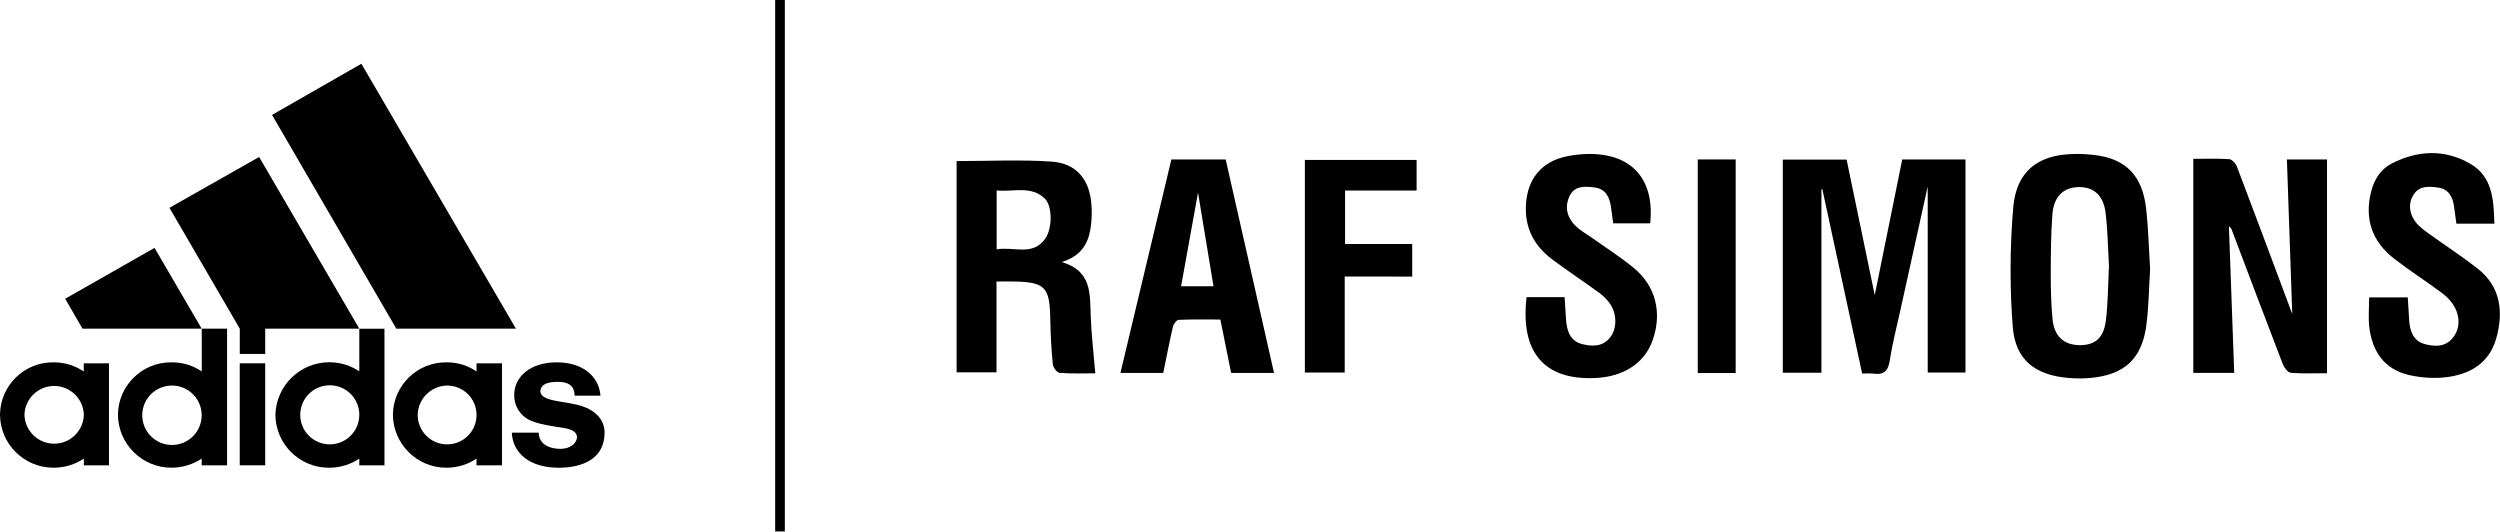
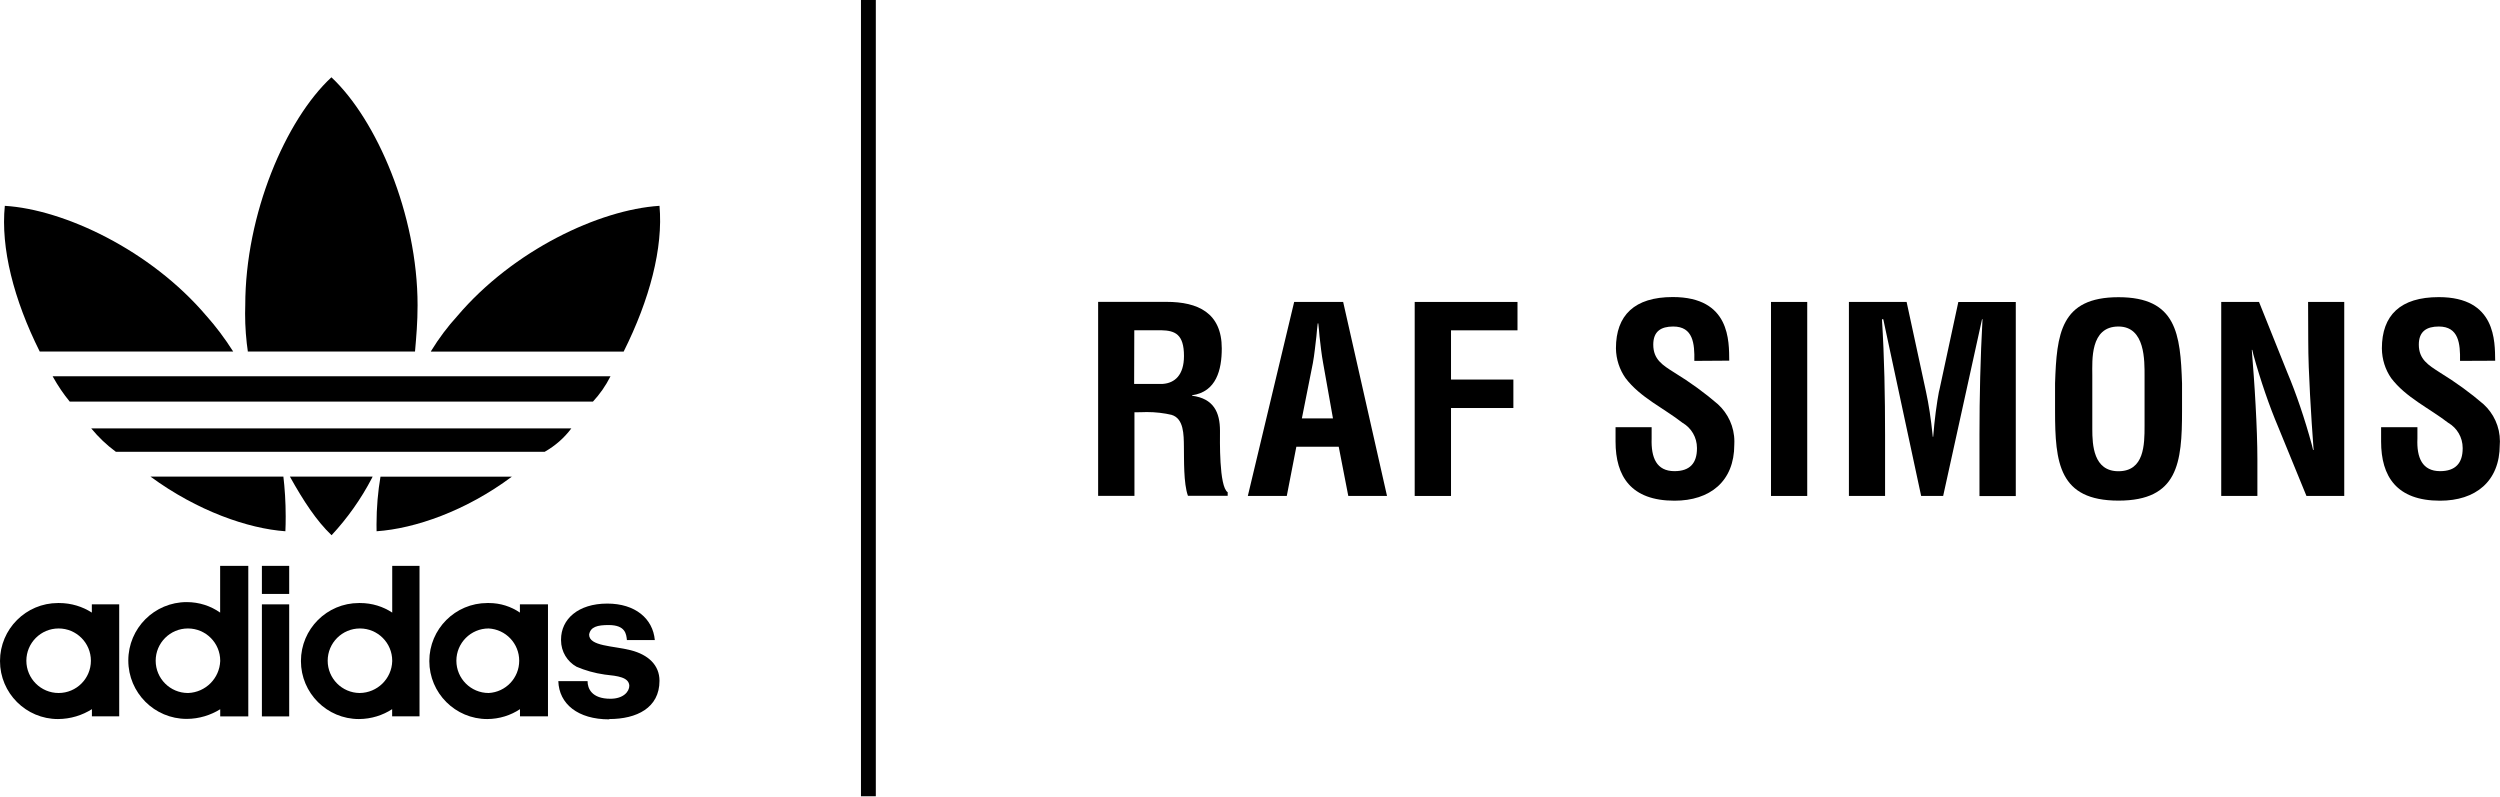
- <svg xmlns="http://www.w3.org/2000/svg" version="1.1" width="4817" height="1024" viewBox="0 0 4817 1024">
+ <svg xmlns="http://www.w3.org/2000/svg" version="1.1" id="Vrstva_1" x="0px" y="0px" viewBox="0 0 3215 1024" style="enable-background:new 0 0 3215 1024;" xml:space="preserve">
  <g id="icomoon-ignore">
</g>
-   <path d="M3509.527 364.404v353.745h-74.473v-410.671h122.973l54.225 261.213 52.969-261.492h121.856v410.531h-72.751v-358.4c-18.199 82.246-35.7 161.233-53.108 240.268-6.982 31.697-15.127 63.255-20.061 95.325-3.165 20.48-12.055 27.927-31.884 24.902-3.182-0.232-6.893-0.364-10.636-0.364s-7.454 0.132-11.13 0.393l0.494-0.028-76.707-355.375z" />
-   <path d="M4304.896 718.383h-78.848v-412.346c23.273 0 46.545-0.884 69.213 0.652 5.306 0.372 12.474 8.145 14.708 13.964 33.839 88.855 66.979 177.943 100.259 266.985 2.327 6.237 4.655 12.474 6.47 17.501l-10.287-297.891h77.265v411.881c-23.505 0-46.545 1.117-69.539-0.791-5.725-0.465-12.94-9.775-15.546-16.524-33.094-85.783-65.489-171.846-98.025-257.862-0.83-3.366-2.978-6.121-5.851-7.742l-0.061-0.031z" />
-   <path d="M1843.2 310.365c62.464 0 122.927-3.072 182.924 0.977 47.29 3.165 72.937 34.025 76.707 81.175 0.46 5.098 0.722 11.028 0.722 17.019 0 11.944-1.041 23.644-3.038 35.016l0.176-1.207c-5.027 27.927-19.13 50.595-54.97 61.533 57.856 16.989 54.272 60.509 55.855 102.726 1.164 36.538 5.632 72.983 8.844 111.709-19.782 0-44.311 0.931-68.655-0.791-4.98-0.372-12.66-10.426-13.265-16.57-2.793-29.975-4.375-60.183-4.934-90.298-1.117-57.763-10.38-67.817-67.258-69.213-11.404-0.279-22.807 0-36.259 0v175.011h-76.847zM1920.326 480.489c33.606-5.958 69.818 13.964 94.022-21.225 13.452-19.503 13.638-62.697-1.35-76.847-26.857-25.414-60.509-12.148-92.672-15.5z" />
-   <path d="M4142.825 518.516c-2.234 35.98-2.653 71.68-7.075 107.055-8.285 65.489-42.17 96.815-108.172 102.679-6.275 0.573-13.572 0.9-20.945 0.9s-14.67-0.327-21.877-0.967l0.932 0.067c-63.86-5.306-102.4-34.351-107.427-97.745-2.731-32.928-4.288-71.27-4.288-109.976 0-42.704 1.895-84.966 5.606-126.706l-0.387 5.398c7.354-82.711 64.559-110.639 154.764-100.771 62.976 6.982 94.441 40.82 101.376 104.681 4.189 38.4 5.12 77.126 7.494 115.386zM4063.697 515.631c-2.001-34.583-2.42-70.237-6.609-105.425-4.049-34.211-23.645-50.688-52.829-49.711s-47.244 18.618-49.757 53.015c-2.746 37.748-3.072 75.729-3.119 113.571 0 29.37 0.605 58.833 3.444 88.017 3.212 32.582 21.457 49.059 50.409 49.897 30.348 0.884 47.895-12.753 52.224-46.545s4.143-67.817 5.958-102.772z" />
-   <path d="M2454.807 718.522h-82.665l-20.759-102.865c-26.484 0-53.341-0.605-80.151 0.605-4.049 0-10.054 8.099-11.264 13.359-6.796 29.277-12.381 58.88-18.618 88.948h-82.525l98.164-411.369h104.634zM2308.329 371.060l-32.582 180.457h62.417z" />
-   <path d="M4806.144 430.964h-73.169c-1.629-11.497-3.212-22.761-4.655-34.025-2.7-18.618-11.078-32.908-30.86-35.561-16.849-2.281-35.235-4.049-46.545 13.033s-8.89 36.259 2.653 52.317c6.982 9.728 17.641 17.129 27.555 24.297 30.673 22.295 62.697 42.868 92.486 66.234 45.009 35.328 50.455 83.782 36.166 134.609-13.591 48.64-51.898 70.191-98.816 75.217-6.311 0.668-13.635 1.049-21.047 1.049-17.808 0-35.103-2.198-51.627-6.339l1.46 0.31c-46.080-11.217-68.655-45.335-74.473-90.577-2.374-18.618-0.419-38.214-0.419-58.508h74.473c0.931 15.546 1.629 30.022 2.7 44.497 1.536 20.573 8.006 39.424 29.603 45.335 18.618 5.167 39.61 6.191 53.853-11.124s14.848-39.238 4.655-59.066c-6.080-11.009-14.18-20.179-23.878-27.299l-0.232-0.163c-30.348-22.761-62.464-43.148-92.486-66.327-42.729-33.047-58.228-76.567-44.823-129.676 6.004-23.692 18.292-43.241 40.122-54.412 50.223-25.647 102.4-27.462 150.993 0.838 42.496 24.529 45.149 68.934 46.313 115.34z" />
-   <path d="M2941.44 572.509h73.216c0.931 14.848 1.815 29.184 2.793 43.473 1.489 21.457 8.052 41.239 30.813 46.964 19.549 4.934 40.634 5.585 55.017-13.964 12.335-16.756 12.335-44.032-0.977-63.581-5.867-8.274-12.831-15.297-20.777-21.045l-0.261-0.18c-30.022-21.923-61.068-42.403-90.81-64.652-35.188-26.345-53.108-61.533-50.176-106.449 3.258-49.617 31.139-82.618 79.686-92.067 12.364-2.594 26.649-4.177 41.269-4.374l0.157-0.002c82.897-0.605 127.023 48.826 118.225 133.632h-71.308c-1.396-10.287-2.793-20.108-4.049-29.929-2.513-20.015-10.054-36.631-32.582-39.284-18.618-2.188-38.679-3.537-48.081 18.060s-3.351 41.425 13.219 57.065c9.309 8.937 21.271 15.36 31.977 22.993 26.438 18.897 54.086 36.352 79.127 57.018 42.403 35.095 54.831 86.109 36.678 138.659-15.313 44.311-55.575 71.075-110.685 73.495-98.304 4.608-145.036-49.385-132.468-155.834z" />
-   <path d="M2590.999 532.852v184.879h-76.8v-409.6h215.319v58.927h-137.821v103.052h129.35v62.79z" />
-   <path d="M3344.291 718.755h-73.076v-411.555h73.076z" />
-   <path d="M1075.805 901.167c-55.017 0-87.738-27.927-89.693-67.491h51.852c0 12.335 7.82 30.487 41.239 31.139 22.295 0 32.582-13.033 32.582-22.714-1.35-15.453-20.945-16.803-41.891-20.061s-38.586-7.075-51.665-13.638c-16.494-9.178-27.469-26.507-27.469-46.399 0-0.297 0.002-0.593 0.007-0.889l-0.001 0.045c0-35.142 30.767-63.023 81.873-63.023 49.478 0 81.082 25.926 84.387 64.279h-49.804c-0.605-10.333-2.607-26.624-32.070-26.624-19.549 0-32.582 4.003-34.025 17.548 0 20.108 41.239 18.618 73.356 27.229 30.673 7.727 50.409 26.577 50.409 53.201 0 48.593-39.889 67.491-89.041 67.491z" />
-   <path d="M125.58 575.628l172.172-98.025 90.857 155.695h-229.609l-33.42-57.67z" />
-   <path d="M461.917 700.044h49.105v196.515h-49.105v-196.515z" />
-   <path d="M47.104 799.279c0.909 30.909 26.183 55.619 57.228 55.619s56.318-24.71 57.226-55.535l0.002-0.084c-0.909-30.909-26.183-55.619-57.228-55.619s-56.318 24.71-57.226 55.535l-0.002 0.084zM102.4 901.167c-56.275-0.286-101.849-45.697-102.4-101.882v-0.052c0.447-55.905 45.871-101.052 101.838-101.052 0.197 0 0.395 0.001 0.592 0.002h-0.030c0.423-0.006 0.923-0.010 1.423-0.010 21.467 0 41.402 6.561 57.909 17.788l-0.359-0.23v-15.686h48.593v196.515h-48.407v-12.94c-16.364 10.997-36.513 17.552-58.192 17.552-0.34 0-0.68-0.002-1.020-0.005h0.052z" />
-   <path d="M696.32 122.833l-172.172 98.583 239.476 411.881h230.493l-297.798-510.464z" />
-   <path d="M274.106 799.279c-0.004 0.249-0.006 0.542-0.006 0.837 0 31.619 25.632 57.251 57.251 57.251s57.251-25.632 57.251-57.251c0-31.486-25.417-57.035-56.852-57.25h-0.020c-0.14-0.001-0.305-0.002-0.47-0.002-31.306 0-56.734 25.169-57.153 56.376v0.039zM330.473 901.167c-0.057 0-0.125 0-0.192 0-56.521 0-102.414-45.503-103.045-101.875l-0.001-0.060c0.522-55.924 45.979-101.058 101.977-101.058 0.443 0 0.886 0.003 1.328 0.008l-0.067-0.001c0.397-0.006 0.867-0.009 1.337-0.009 21.25 0 40.966 6.565 57.231 17.777l-0.339-0.221v-82.432h48.826v263.261h-48.919v-12.94c-16.365 10.944-36.48 17.487-58.119 17.548h-0.016z" />
-   <path d="M326.47 400.431l172.823-97.978 193.024 330.845h-181.295v48.64h-49.012v-48.64l-135.54-232.867z" />
-   <path d="M804.817 799.279c0 0.083-0.001 0.18-0.001 0.278 0 31.31 25.382 56.692 56.692 56.692s56.692-25.382 56.692-56.692c0-31.179-25.17-56.48-56.299-56.691h-0.020c-31.155 0.33-56.367 25.314-57.064 56.348l-0.001 0.065zM859.788 901.213c-56.394-0.155-102.122-45.605-102.725-101.877v-0.057c0.499-55.942 45.965-101.099 101.977-101.099 0.263 0 0.526 0.001 0.789 0.003h-0.040c0.54-0.010 1.176-0.016 1.814-0.016 21.154 0 40.774 6.57 56.931 17.781l-0.33-0.217v-15.686h49.012v196.515h-49.059v-12.94c-16.179 10.993-36.143 17.551-57.639 17.551-0.273 0-0.545-0.001-0.817-0.003h0.042z" />
-   <path d="M578.467 799.279c0 31.439 25.486 56.925 56.925 56.925s56.925-25.486 56.925-56.925v0c0-31.439-25.486-56.925-56.925-56.925s-56.925 25.486-56.925 56.925v0zM692.317 633.344h48.454v263.261h-48.454v-12.94c-16.35 10.996-36.484 17.551-58.148 17.551-0.306 0-0.612-0.001-0.918-0.004h0.047c-56.385-0.155-102.101-45.61-102.679-101.88v-0.055c1.501-56.259 47.465-101.294 103.948-101.294 21.528 0 41.527 6.542 58.12 17.746l-0.368-0.235z" />
-   <path d="M1493.597 0h18.618v1024h-18.618v-1024z" />
+   <path d="M3163.6,464.1c0.4-22.2-1.6-44.2-27.3-44.2c-15.6,0-25.7,6.2-25.7,23.3c0,19,12.3,26.3,26.7,35.6  c21.3,13.1,39.8,26.6,57.1,41.5l-0.6-0.5c13,11.9,21.1,28.9,21.1,47.8c0,1.5-0.1,3-0.2,4.5l0-0.2c0,47.3-31.3,72-76.8,72  c-55.9,0-75.8-31.3-75.8-76v-18.5h46.7V564c-1.1,24.6,6.2,41.9,29.2,41.9c19.7,0,29-10.3,29-29.3c0-0.1,0-0.3,0-0.5  c0-13.7-7.3-25.7-18.3-32.2l-0.2-0.1c-24.6-19-54.6-32.6-73.5-57.6c-7.4-10.7-11.8-23.9-11.9-38.2v0c0-42.6,23.8-65.9,73.2-65.9  c73.9,0,72.1,57.3,72.5,81.8L3163.6,464.1z" />
+   <path d="M2968.2,388.3h46.5v249.5h-48.6l-36.4-88.9c-11.2-26.4-22.6-59.3-31.9-93.1l-1.4-5.9h-0.6c1.6,20.6,3.6,45.8,4.9,71.1  c1.4,25.3,2.3,49.9,2.3,69.9v46.9h-46.5V388.3h48.6l36.4,90.8c11.2,26.5,22.5,59.6,31.7,93.6l1.4,5.9h0.7c-1.7-22.6-3.3-47-4.6-71  s-2.3-47.8-2.3-70.2L2968.2,388.3z" />
+   <path d="M2690.7,482.7c0-19.4-3-62.8,33.6-62.8c34.7,0,33.6,44.2,33.6,64.2v63.7c0,23.9-0.3,58.2-33.6,58.2  c-32.1,0-33.6-33.7-33.6-54.2V482.7z M2642.8,528.6c0,66.6,5,115.2,81.6,115.2s81.7-48.6,81.7-115.2v-35.6  c-2.1-63.5-7-110.8-81.7-110.8s-79.5,47.3-81.6,110.8V528.6z" />
+   <path d="M2424.2,637.8h-46.5V388.3h74.2l25,115.7c3.4,15.6,6.4,35.2,8.4,55.2l0.2,2.4h0.6c1.7-21.9,4.3-41.7,7.9-61l-0.5,3.5  l24.9-115.7h73.9v249.5h-46.7v-78.6c0-49.2,1.2-99.1,3.9-148.8h-0.6l-50,227.3h-28.3l-48.7-227.2h-1.7c3.1,49.7,4,99.2,4,148.8  L2424.2,637.8z" />
+   <path d="M2277.5,388.3h46.6v249.5h-46.6V388.3z" />
+   <path d="M2178.9,464.1c0.5-22.2-1.5-44.2-27.1-44.2c-15.8,0-25.7,6.2-25.7,23.3c0,19,11.9,26.3,26.6,35.6  c21.4,13.1,39.8,26.6,57.1,41.5l-0.6-0.5c13,11.9,21.2,29,21.2,47.9c0,1.5,0,2.9-0.1,4.4l0-0.2c0,47.3-31.4,72-76.9,72  c-55.9,0-75.8-31.3-75.8-76v-18.5h46.4V564c-0.8,24.6,6.2,41.9,29.4,41.9c19.8,0,28.9-10.3,28.9-29.3c0-0.2,0-0.3,0-0.5  c0-13.7-7.3-25.7-18.3-32.2l-0.2-0.1c-24.3-19-54.5-32.6-73.4-57.6c-7.5-10.7-12.1-23.9-12.3-38.2l0-0.1c0-42.6,24-65.9,73.1-65.9  c74.3,0,72.3,57.3,72.6,81.8L2178.9,464.1z" />
+   <path d="M1819.3,388.3v249.5h46.7V524.7h80.2v-36.6h-80.2v-63.3h85.5v-36.5H1819.3z" />
+   <path d="M1688.3,467.2c2.2-11.8,3.1-23,4.6-34.7c0.5-5.6,1-11.2,1.7-16.6h0.7c0.6,5.4,1.2,11,1.6,16.6c1.4,11.7,2.5,22.9,4.7,34.7  l12.6,70.9h-40L1688.3,467.2z M1654.8,637.8l12.3-63.3h54.5l12.3,63.3h49.8l-56.4-249.5h-63l-59.6,249.5H1654.8z" />
+   <path d="M1458.7,424.7h34.7c17.6,0.4,29.2,5,29.2,33.1c0,24.6-11.9,34.8-27.2,35.9h-36.9L1458.7,424.7z M1467.1,530.1  c2.3-0.1,5-0.2,7.7-0.2c11.3,0,22.3,1.3,32.8,3.8l-1-0.2c15.9,4.7,15.7,25.6,15.9,40.8c0.3,16.7-0.6,47.3,5.2,63.3h51.1V633  c-11.3-7.3-9.9-68.6-9.9-78.9c0-24-8.3-41.6-35.9-45.2v-0.6c31.3-4.4,38.2-32.9,38.2-60.2c0-45.9-30.8-59.9-71-59.9h-88v249.5h46.7  V530.2L1467.1,530.1z" />
+   <path d="M1107.2,0h19.1v1024h-19.1V0z" />
+   <path d="M785.1,483.9c-6.3,12.5-13.9,23.2-22.7,32.7l0.1-0.1H89.7c-7.9-9.6-15.1-20.2-21.4-31.5l-0.6-1.1L785.1,483.9z" />
+   <path d="M734.8,550.9H117.3c9.4,11.4,19.8,21.3,31.3,29.8l0.5,0.3h551.4c13.7-7.8,25.1-17.9,34.1-29.9L734.8,550.9L734.8,550.9z" />
+   <path d="M658.6,613H489.3c-3.2,18.5-5.1,39.9-5.1,61.6c0,3,0,6,0.1,9l0-0.4c49.2-3.4,114.8-26,174.2-70.4L658.6,613z" />
+   <path d="M847.9,264.7c-77.1,5-187.7,56.9-259.7,141.6c-12.4,13.6-23.7,28.6-33.5,44.6l-0.7,1.3h248c33.5-67,51-133.3,46.1-187.7  L847.9,264.7z" />
+   <path d="M367,683.2c0.3-5.7,0.4-12.5,0.4-19.2c0-18-1.1-35.8-3.2-53.2l0.2,2.1H193.5C253.8,657.2,319.2,679.8,367,683.2z" />
+   <path d="M426.4,688.3c20.3-21.8,37.9-46.6,51.9-73.5l0.9-1.9H372.8C390.5,644.7,407.2,670,426.4,688.3L426.4,688.3z" />
+   <path d="M299.9,452.1c-11-17.3-22.3-32.2-34.7-46.2l0.3,0.4C193.5,321.4,82,269.3,6.2,264.7c-5.4,54.2,11.4,120.4,44.9,187.4H299.9z  " />
+   <path d="M533.7,452.1c1.7-19.3,3.3-37.7,3.3-59.5c0-116.9-52.7-238.8-110.8-293.2c-58.7,54.4-110.8,176-110.8,293.2  c-0.1,3.2-0.2,6.9-0.2,10.6c0,17.3,1.3,34.2,3.8,50.8l-0.2-1.9H533.7z" />
+   <path d="M783.5,924.7c35.2,0,64.6-14.3,64.6-49.2c0-20.1-14.3-33.5-36.9-39.3s-53.6-5-53.6-20.1c1.7-10.1,10.9-12.3,25.1-12.3  c21.8,0,22.7,11.8,23.5,19.3h35.9c-2.5-27.6-25.2-46.9-61.1-46.9c-37.7,0-59.5,20.2-59.5,46.2c0,0.3,0,0.6,0,1  c0,14.6,8,27.4,19.9,34l0.2,0.1c10.7,4.6,23.2,8.2,36.1,10l0.8,0.1c15.9,1.7,30.2,3.3,30.8,14.2c0,7.6-7.6,16.8-24.3,16.8  c-24.3,0-29.4-13.4-29.4-22.7H718c0.9,29.4,25.2,49.2,65.4,49.2L783.5,924.7z" />
+   <path d="M668.6,777.2v10.6c-11.2-7.7-25-12.3-39.9-12.3c-0.7,0-1.4,0-2.1,0l0.1,0c-41.2,0-74.6,33.4-74.6,74.6s33.4,74.6,74.6,74.6  l0,0c15.6-0.1,30.2-4.8,42.3-12.9l-0.3,0.2v9.2h36V777.2L668.6,777.2z M628.4,891.2c-22.9,0-41.5-18.6-41.5-41.5  s18.6-41.5,41.5-41.5l0,0c22,1.2,39.3,19.3,39.3,41.5s-17.3,40.3-39.2,41.5L628.4,891.2L628.4,891.2z" />
+   <path d="M504.4,727.7v60.1c-11.6-7.7-25.9-12.3-41.3-12.3c-0.5,0-1.1,0-1.6,0l0.1,0c-41.2,0-74.6,33.4-74.6,74.6  s33.4,74.6,74.6,74.6l0,0c15.9-0.1,30.6-4.8,43-12.9l-0.3,0.2v9.2h35.2V727.7L504.4,727.7z M462.5,891.2  c-22.7-0.2-41.1-18.7-41.1-41.5c0-22.9,18.6-41.5,41.5-41.5s41.5,18.6,41.5,41.5c0,0.2,0,0.3,0,0.5v0  C503.8,872.8,485.3,891,462.5,891.2L462.5,891.2L462.5,891.2z" />
+   <path d="M336.8,727.7h35.1v36.1h-35.1V727.7z" />
+   <path d="M336.8,777.2h35.1v144.1h-35.1V777.2z" />
+   <path d="M283.1,727.7v60.1c-12-8.5-26.9-13.5-43-13.5c-41.5,0-75.1,33.6-75.1,75.1s33.6,75.1,75.1,75.1c0.1,0,0.2,0,0.3,0h0  c15.8-0.1,30.6-4.8,43.1-12.6l-0.3,0.2v9.2h36.1V727.7L283.1,727.7z M242.1,891.2c-0.1,0-0.3,0-0.4,0c-22.9,0-41.5-18.6-41.5-41.5  s18.6-41.5,41.5-41.5s41.5,18.6,41.5,41.5c0,0.1,0,0.3,0,0.4v0C282.3,872.4,264.4,890.3,242.1,891.2L242.1,891.2L242.1,891.2z" />
+   <path d="M118.1,777.2v10.6c-11.9-7.7-26.5-12.3-42.1-12.3c-0.5,0-1,0-1.5,0l0.1,0c-41.2,0-74.6,33.4-74.6,74.6s33.4,74.6,74.6,74.6  l0,0c16.2-0.1,31.2-4.8,43.9-12.9l-0.3,0.2v9.2h35.1V777.2L118.1,777.2z M75.4,891.2c-22.9,0-41.5-18.6-41.5-41.5  s18.6-41.5,41.5-41.5l0,0c22.9,0,41.5,18.6,41.5,41.5S98.3,891.2,75.4,891.2L75.4,891.2z" />
</svg>
